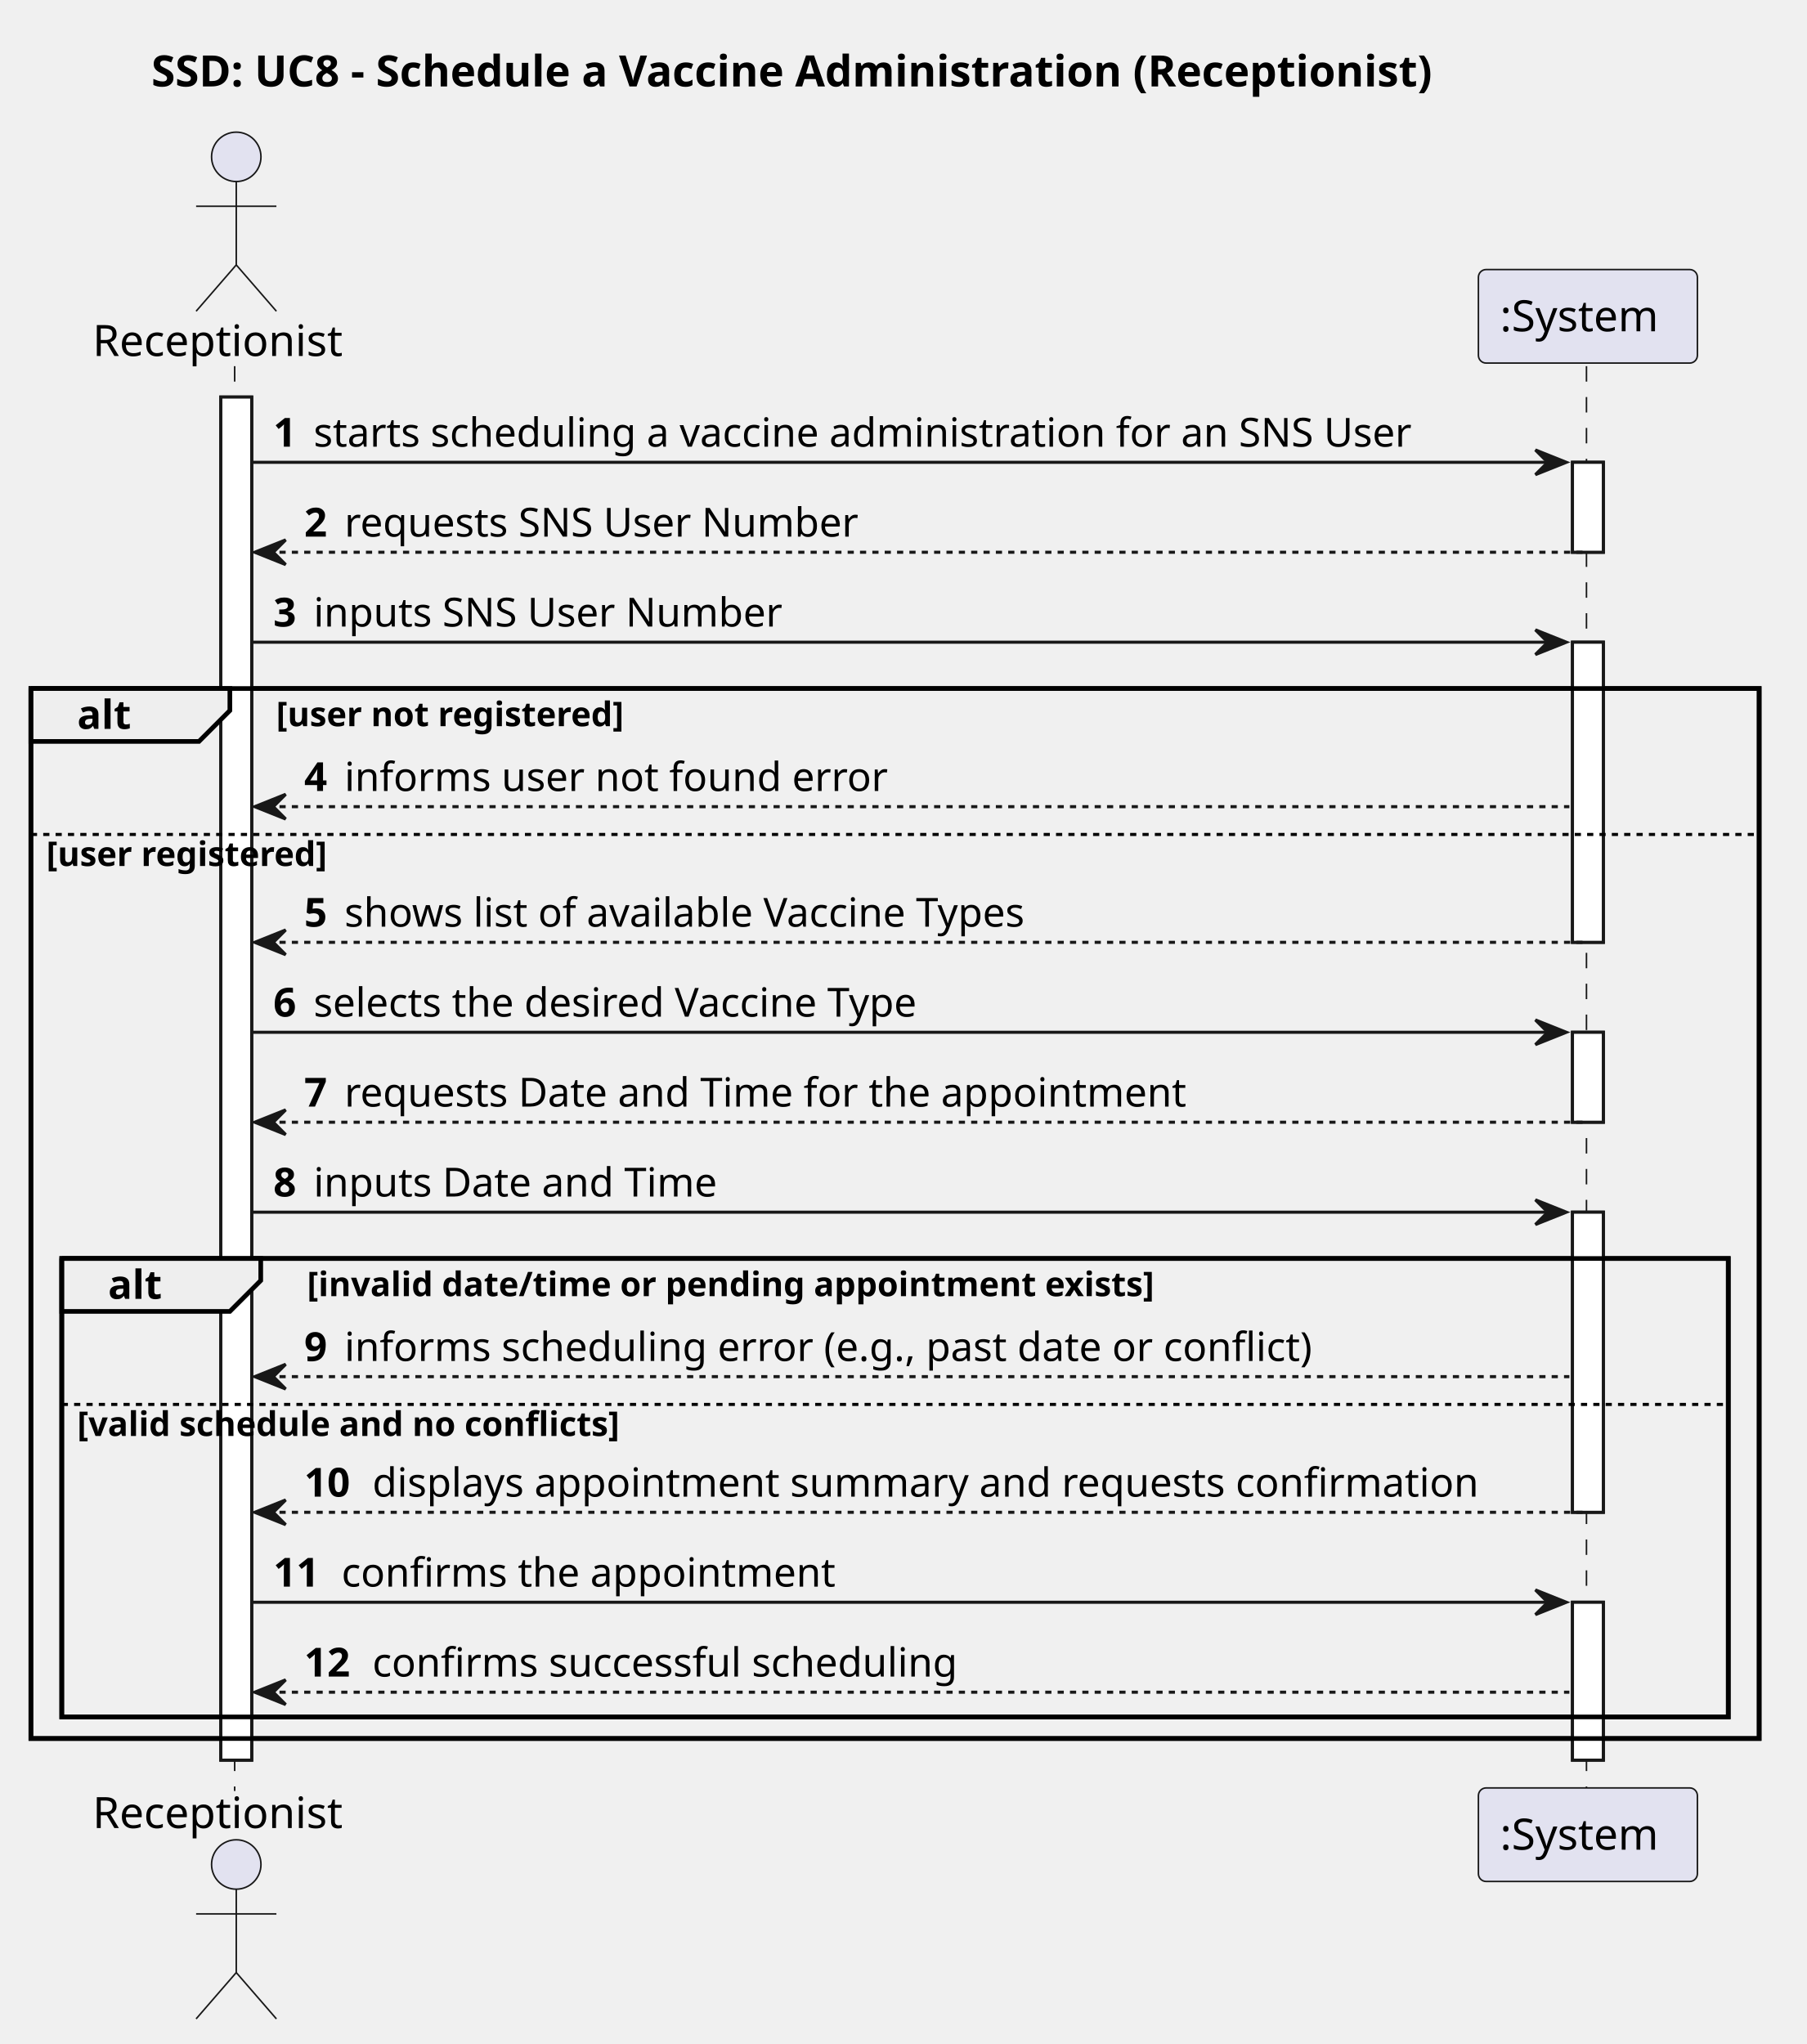
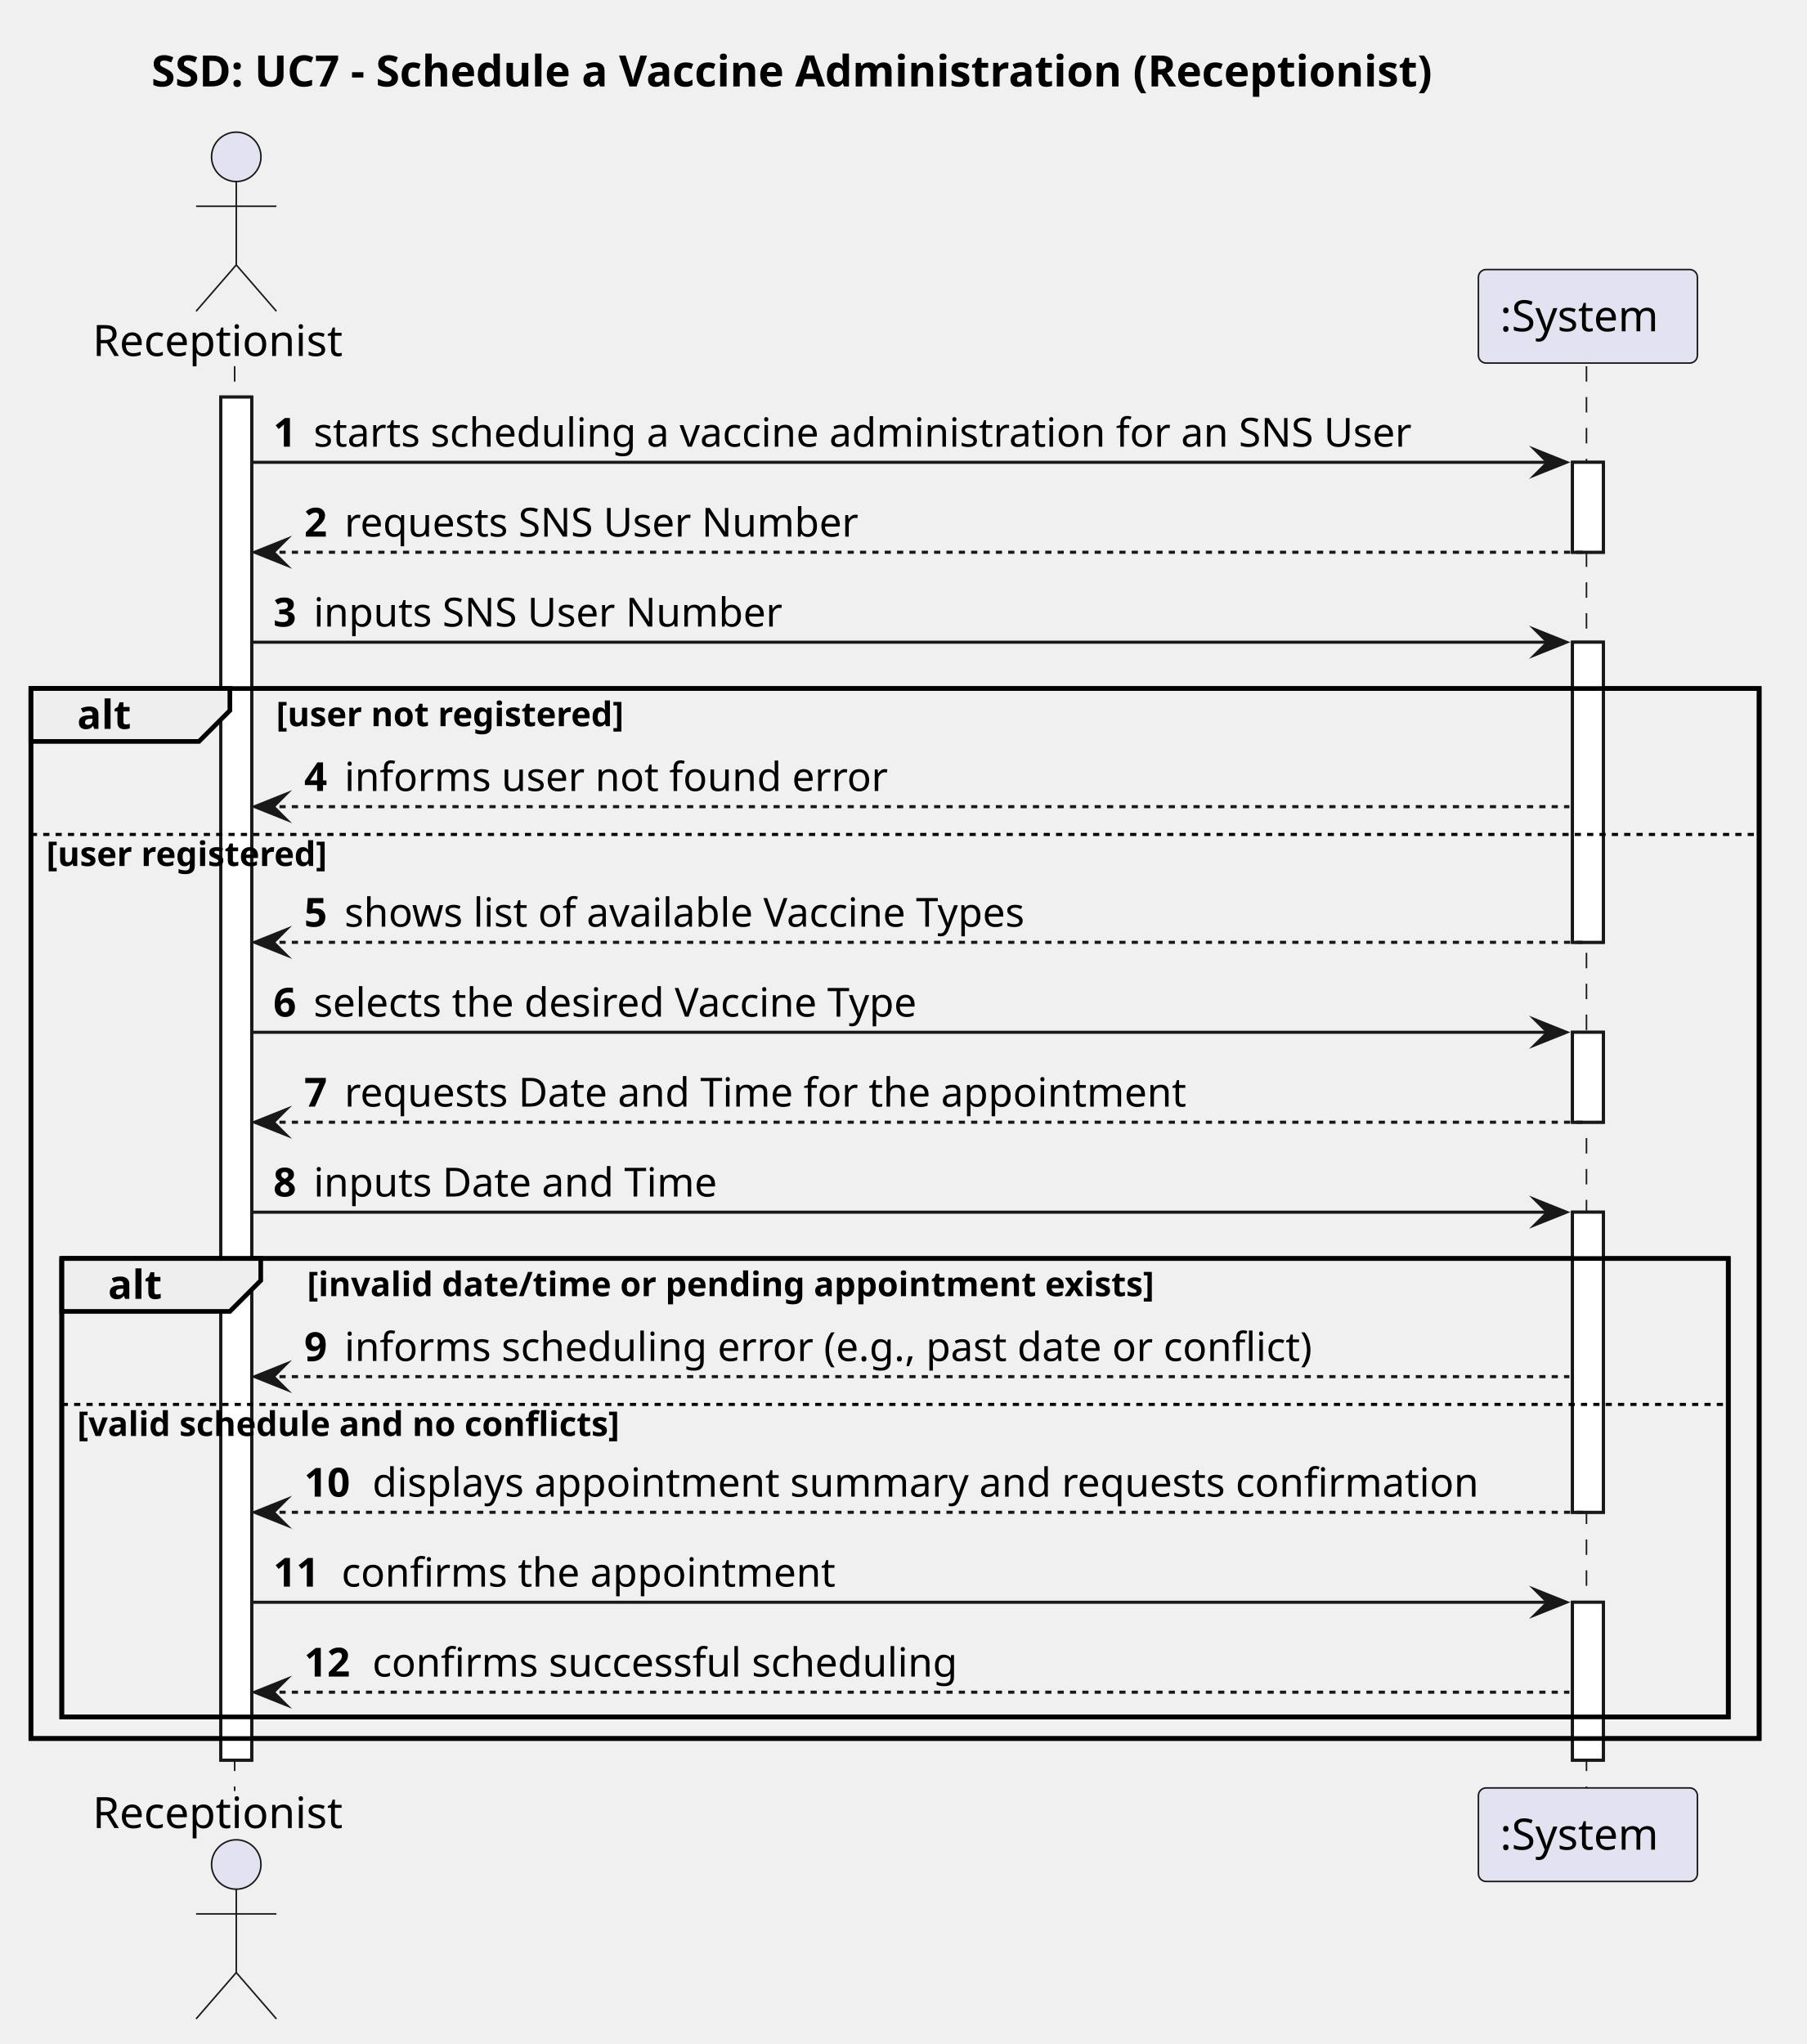
<svg xmlns="http://www.w3.org/2000/svg" contentStyleType="text/css" data-diagram-type="SEQUENCE" height="662px" preserveAspectRatio="none" style="width:585px;height:662px;background:#FFFFFF;" version="1.1" viewBox="0 0 585 662" width="585px" zoomAndPan="magnify">
  <defs />
  <g>
    <g class="title" data-source-line="1">
-       <text fill="#000000" font-family="sans-serif" font-size="14" font-weight="700" lengthAdjust="spacing" textLength="480.662" x="49.025" y="27.995">SSD: UC8 - Schedule a Vaccine Administration (Receptionist)</text>
+       <text fill="#000000" font-family="sans-serif" font-size="14" font-weight="700" lengthAdjust="spacing" textLength="480.662" x="49.025" y="27.995">SSD: UC7 - Schedule a Vaccine Administration (Receptionist)</text>
    </g>
    <g>
      <rect fill="#FFFFFF" height="441.469" style="stroke:#181818;stroke-width:1;" width="10" x="71.514" y="128.594" />
    </g>
    <g>
      <rect fill="#FFFFFF" height="29.133" style="stroke:#181818;stroke-width:1;" width="10" x="509.252" y="149.727" />
    </g>
    <g>
      <rect fill="#FFFFFF" height="97.203" style="stroke:#181818;stroke-width:1;" width="10" x="509.252" y="207.992" />
    </g>
    <g>
      <rect fill="#FFFFFF" height="29.133" style="stroke:#181818;stroke-width:1;" width="10" x="509.252" y="334.328" />
    </g>
    <g>
      <rect fill="#FFFFFF" height="97.203" style="stroke:#181818;stroke-width:1;" width="10" x="509.252" y="392.594" />
    </g>
    <g>
      <rect fill="#FFFFFF" height="51.133" style="stroke:#181818;stroke-width:1;" width="10" x="509.252" y="518.93" />
    </g>
    <rect fill="none" height="340.07" style="stroke:#000000;stroke-width:1.5;" width="559.713" x="10" y="222.992" />
    <rect fill="none" height="148.469" style="stroke:#000000;stroke-width:1.5;" width="539.713" x="20" y="407.594" />
    <g class="participant-lifeline" data-entity-uid="part1" data-qualified-name="Rec" data-source-line="3" id="part1-lifeline">
      <g>
        <rect fill="#000000" fill-opacity="0" height="461.469" width="8" x="72.514" y="118.594" />
        <line style="stroke:#181818;stroke-width:0.5;stroke-dasharray:5,5;" x1="76" x2="76" y1="118.594" y2="580.062" />
      </g>
    </g>
    <g class="participant-lifeline" data-entity-uid="part2" data-qualified-name="System" data-source-line="4" id="part2-lifeline">
      <g>
        <rect fill="#000000" fill-opacity="0" height="461.469" width="8" x="510.252" y="118.594" />
        <line style="stroke:#181818;stroke-width:0.5;stroke-dasharray:5,5;" x1="513.79" x2="513.79" y1="118.594" y2="580.062" />
      </g>
    </g>
    <g class="participant participant-head" data-entity-uid="part1" data-qualified-name="Rec" data-source-line="3" id="part1-head">
      <text fill="#000000" font-family="sans-serif" font-size="14" lengthAdjust="spacing" textLength="87.028" x="30" y="115.292">Receptionist</text>
      <ellipse cx="76.514" cy="50.797" fill="#E2E2F0" rx="8" ry="8" style="stroke:#181818;stroke-width:0.5;" />
      <path d="M76.514,58.797 L76.514,85.797 M63.514,66.797 L89.514,66.797 M76.514,85.797 L63.514,100.797 M76.514,85.797 L89.514,100.797" fill="none" style="stroke:#181818;stroke-width:0.5;" />
    </g>
    <g class="participant participant-tail" data-entity-uid="part1" data-qualified-name="Rec" data-source-line="3" id="part1-tail">
      <text fill="#000000" font-family="sans-serif" font-size="14" lengthAdjust="spacing" textLength="87.028" x="30" y="592.058">Receptionist</text>
      <ellipse cx="76.514" cy="603.859" fill="#E2E2F0" rx="8" ry="8" style="stroke:#181818;stroke-width:0.5;" />
      <path d="M76.514,611.859 L76.514,638.859 M63.514,619.859 L89.514,619.859 M76.514,638.859 L63.514,653.859 M76.514,638.859 L89.514,653.859" fill="none" style="stroke:#181818;stroke-width:0.5;" />
    </g>
    <g class="participant participant-head" data-entity-uid="part2" data-qualified-name="System" data-source-line="4" id="part2-head">
      <rect fill="#E2E2F0" height="30.297" rx="2.5" ry="2.5" style="stroke:#181818;stroke-width:0.5;" width="70.923" x="478.79" y="87.297" />
      <text fill="#000000" font-family="sans-serif" font-size="14" lengthAdjust="spacing" textLength="56.923" x="485.79" y="107.292">:System</text>
    </g>
    <g class="participant participant-tail" data-entity-uid="part2" data-qualified-name="System" data-source-line="4" id="part2-tail">
      <rect fill="#E2E2F0" height="30.297" rx="2.5" ry="2.5" style="stroke:#181818;stroke-width:0.5;" width="70.923" x="478.79" y="579.062" />
      <text fill="#000000" font-family="sans-serif" font-size="14" lengthAdjust="spacing" textLength="56.923" x="485.79" y="599.058">:System</text>
    </g>
    <g>
      <rect fill="#FFFFFF" height="441.469" style="stroke:#181818;stroke-width:1;" width="10" x="71.514" y="128.594" />
    </g>
    <g>
      <rect fill="#FFFFFF" height="29.133" style="stroke:#181818;stroke-width:1;" width="10" x="509.252" y="149.727" />
    </g>
    <g>
      <rect fill="#FFFFFF" height="97.203" style="stroke:#181818;stroke-width:1;" width="10" x="509.252" y="207.992" />
    </g>
    <g>
      <rect fill="#FFFFFF" height="29.133" style="stroke:#181818;stroke-width:1;" width="10" x="509.252" y="334.328" />
    </g>
    <g>
      <rect fill="#FFFFFF" height="97.203" style="stroke:#181818;stroke-width:1;" width="10" x="509.252" y="392.594" />
    </g>
    <g>
      <rect fill="#FFFFFF" height="51.133" style="stroke:#181818;stroke-width:1;" width="10" x="509.252" y="518.93" />
    </g>
    <g class="message" data-entity-1="part1" data-entity-2="part2" data-source-line="9" id="msg1">
-       <polygon fill="#181818" points="497.252,145.727,507.252,149.727,497.252,153.727,501.252,149.727" style="stroke:#181818;stroke-width:1;" />
+       <polygon fill="#181818" points="497.252,145.727,507.252,149.727,497.252,153.727,501.252,149.727" style="stroke:#181818;stroke-width:1;stroke-linejoin:miter;stroke-miterlimit:10;" />
      <line style="stroke:#181818;stroke-width:1;" x1="81.514" x2="503.252" y1="149.727" y2="149.727" />
      <text fill="#000000" font-family="sans-serif" font-size="13" font-weight="700" lengthAdjust="spacing" textLength="9.045" x="88.514" y="144.661">1</text>
      <text fill="#000000" font-family="sans-serif" font-size="13" lengthAdjust="spacing" textLength="382.611" x="101.56" y="144.661">starts scheduling a vaccine administration for an SNS User</text>
    </g>
    <g class="message" data-entity-1="part2" data-entity-2="part1" data-source-line="11" id="msg2">
-       <polygon fill="#181818" points="92.514,174.859,82.514,178.859,92.514,182.859,88.514,178.859" style="stroke:#181818;stroke-width:1;" />
+       <polygon fill="#181818" points="92.514,174.859,82.514,178.859,92.514,182.859,88.514,178.859" style="stroke:#181818;stroke-width:1;stroke-linejoin:miter;stroke-miterlimit:10;" />
      <line style="stroke:#181818;stroke-width:1;stroke-dasharray:2,2;" x1="86.514" x2="513.251" y1="178.859" y2="178.859" />
      <text fill="#000000" font-family="sans-serif" font-size="13" font-weight="700" lengthAdjust="spacing" textLength="9.045" x="98.514" y="173.793">2</text>
      <text fill="#000000" font-family="sans-serif" font-size="13" lengthAdjust="spacing" textLength="176.954" x="111.56" y="173.793">requests SNS User Number</text>
    </g>
    <g class="message" data-entity-1="part1" data-entity-2="part2" data-source-line="14" id="msg3">
-       <polygon fill="#181818" points="497.252,203.992,507.252,207.992,497.252,211.992,501.252,207.992" style="stroke:#181818;stroke-width:1;" />
+       <polygon fill="#181818" points="497.252,203.992,507.252,207.992,497.252,211.992,501.252,207.992" style="stroke:#181818;stroke-width:1;stroke-linejoin:miter;stroke-miterlimit:10;" />
      <line style="stroke:#181818;stroke-width:1;" x1="81.514" x2="503.252" y1="207.992" y2="207.992" />
      <text fill="#000000" font-family="sans-serif" font-size="13" font-weight="700" lengthAdjust="spacing" textLength="9.045" x="88.514" y="202.926">3</text>
      <text fill="#000000" font-family="sans-serif" font-size="13" lengthAdjust="spacing" textLength="160.691" x="101.56" y="202.926">inputs SNS User Number</text>
    </g>
    <path d="M10,222.992 L74.443,222.992 L74.443,230.125 L64.443,240.125 L10,240.125 L10,222.992" fill="#EEEEEE" style="stroke:#000000;stroke-width:1.5;" />
    <rect fill="none" height="340.07" style="stroke:#000000;stroke-width:1.5;" width="559.713" x="10" y="222.992" />
    <text fill="#000000" font-family="sans-serif" font-size="13" font-weight="700" lengthAdjust="spacing" textLength="19.443" x="25" y="236.059">alt</text>
    <text fill="#000000" font-family="sans-serif" font-size="11" font-weight="700" lengthAdjust="spacing" textLength="130.179" x="89.443" y="235.203">[user not registered]</text>
    <g class="message" data-entity-1="part2" data-entity-2="part1" data-source-line="18" id="msg4">
-       <polygon fill="#181818" points="92.514,257.258,82.514,261.258,92.514,265.258,88.514,261.258" style="stroke:#181818;stroke-width:1;" />
+       <polygon fill="#181818" points="92.514,257.258,82.514,261.258,92.514,265.258,88.514,261.258" style="stroke:#181818;stroke-width:1;stroke-linejoin:miter;stroke-miterlimit:10;" />
      <line style="stroke:#181818;stroke-width:1;stroke-dasharray:2,2;" x1="86.514" x2="508.252" y1="261.258" y2="261.258" />
      <text fill="#000000" font-family="sans-serif" font-size="13" font-weight="700" lengthAdjust="spacing" textLength="9.045" x="98.514" y="256.192">4</text>
      <text fill="#000000" font-family="sans-serif" font-size="13" lengthAdjust="spacing" textLength="184.583" x="111.56" y="256.192">informs user not found error</text>
    </g>
    <line style="stroke:#000000;stroke-width:1;stroke-dasharray:2,2;" x1="10" x2="569.713" y1="270.258" y2="270.258" />
    <text fill="#000000" font-family="sans-serif" font-size="11" font-weight="700" lengthAdjust="spacing" textLength="105.703" x="15" y="280.468">[user registered]</text>
    <g class="message" data-entity-1="part2" data-entity-2="part1" data-source-line="20" id="msg5">
-       <polygon fill="#181818" points="92.514,301.195,82.514,305.195,92.514,309.195,88.514,305.195" style="stroke:#181818;stroke-width:1;" />
+       <polygon fill="#181818" points="92.514,301.195,82.514,305.195,92.514,309.195,88.514,305.195" style="stroke:#181818;stroke-width:1;stroke-linejoin:miter;stroke-miterlimit:10;" />
      <line style="stroke:#181818;stroke-width:1;stroke-dasharray:2,2;" x1="86.514" x2="513.251" y1="305.195" y2="305.195" />
      <text fill="#000000" font-family="sans-serif" font-size="13" font-weight="700" lengthAdjust="spacing" textLength="9.045" x="98.514" y="300.129">5</text>
      <text fill="#000000" font-family="sans-serif" font-size="13" lengthAdjust="spacing" textLength="240.995" x="111.56" y="300.129">shows list of available Vaccine Types</text>
    </g>
    <g class="message" data-entity-1="part1" data-entity-2="part2" data-source-line="23" id="msg6">
-       <polygon fill="#181818" points="497.252,330.328,507.252,334.328,497.252,338.328,501.252,334.328" style="stroke:#181818;stroke-width:1;" />
+       <polygon fill="#181818" points="497.252,330.328,507.252,334.328,497.252,338.328,501.252,334.328" style="stroke:#181818;stroke-width:1;stroke-linejoin:miter;stroke-miterlimit:10;" />
      <line style="stroke:#181818;stroke-width:1;" x1="81.514" x2="503.252" y1="334.328" y2="334.328" />
      <text fill="#000000" font-family="sans-serif" font-size="13" font-weight="700" lengthAdjust="spacing" textLength="9.045" x="88.514" y="329.262">6</text>
      <text fill="#000000" font-family="sans-serif" font-size="13" lengthAdjust="spacing" textLength="214.379" x="101.56" y="329.262">selects the desired Vaccine Type</text>
    </g>
    <g class="message" data-entity-1="part2" data-entity-2="part1" data-source-line="25" id="msg7">
-       <polygon fill="#181818" points="92.514,359.461,82.514,363.461,92.514,367.461,88.514,363.461" style="stroke:#181818;stroke-width:1;" />
+       <polygon fill="#181818" points="92.514,359.461,82.514,363.461,92.514,367.461,88.514,363.461" style="stroke:#181818;stroke-width:1;stroke-linejoin:miter;stroke-miterlimit:10;" />
      <line style="stroke:#181818;stroke-width:1;stroke-dasharray:2,2;" x1="86.514" x2="513.251" y1="363.461" y2="363.461" />
      <text fill="#000000" font-family="sans-serif" font-size="13" font-weight="700" lengthAdjust="spacing" textLength="9.045" x="98.514" y="358.395">7</text>
      <text fill="#000000" font-family="sans-serif" font-size="13" lengthAdjust="spacing" textLength="291.592" x="111.56" y="358.395">requests Date and Time for the appointment</text>
    </g>
    <g class="message" data-entity-1="part1" data-entity-2="part2" data-source-line="28" id="msg8">
-       <polygon fill="#181818" points="497.252,388.594,507.252,392.594,497.252,396.594,501.252,392.594" style="stroke:#181818;stroke-width:1;" />
+       <polygon fill="#181818" points="497.252,388.594,507.252,392.594,497.252,396.594,501.252,392.594" style="stroke:#181818;stroke-width:1;stroke-linejoin:miter;stroke-miterlimit:10;" />
      <line style="stroke:#181818;stroke-width:1;" x1="81.514" x2="503.252" y1="392.594" y2="392.594" />
      <text fill="#000000" font-family="sans-serif" font-size="13" font-weight="700" lengthAdjust="spacing" textLength="9.045" x="88.514" y="387.528">8</text>
      <text fill="#000000" font-family="sans-serif" font-size="13" lengthAdjust="spacing" textLength="140.353" x="101.56" y="387.528">inputs Date and Time</text>
    </g>
    <path d="M20,407.594 L84.443,407.594 L84.443,414.727 L74.443,424.727 L20,424.727 L20,407.594" fill="#EEEEEE" style="stroke:#000000;stroke-width:1.5;" />
    <rect fill="none" height="148.469" style="stroke:#000000;stroke-width:1.5;" width="539.713" x="20" y="407.594" />
    <text fill="#000000" font-family="sans-serif" font-size="13" font-weight="700" lengthAdjust="spacing" textLength="19.443" x="35" y="420.661">alt</text>
    <text fill="#000000" font-family="sans-serif" font-size="11" font-weight="700" lengthAdjust="spacing" textLength="310.573" x="99.443" y="419.804">[invalid date/time or pending appointment exists]</text>
    <g class="message" data-entity-1="part2" data-entity-2="part1" data-source-line="32" id="msg9">
-       <polygon fill="#181818" points="92.514,441.859,82.514,445.859,92.514,449.859,88.514,445.859" style="stroke:#181818;stroke-width:1;" />
+       <polygon fill="#181818" points="92.514,441.859,82.514,445.859,92.514,449.859,88.514,445.859" style="stroke:#181818;stroke-width:1;stroke-linejoin:miter;stroke-miterlimit:10;" />
      <line style="stroke:#181818;stroke-width:1;stroke-dasharray:2,2;" x1="86.514" x2="508.252" y1="445.859" y2="445.859" />
      <text fill="#000000" font-family="sans-serif" font-size="13" font-weight="700" lengthAdjust="spacing" textLength="9.045" x="98.514" y="440.793">9</text>
      <text fill="#000000" font-family="sans-serif" font-size="13" lengthAdjust="spacing" textLength="337.315" x="111.56" y="440.793">informs scheduling error (e.g., past date or conflict)</text>
    </g>
    <line style="stroke:#000000;stroke-width:1;stroke-dasharray:2,2;" x1="20" x2="559.713" y1="454.859" y2="454.859" />
    <text fill="#000000" font-family="sans-serif" font-size="11" font-weight="700" lengthAdjust="spacing" textLength="201.754" x="25" y="465.07">[valid schedule and no conflicts]</text>
    <g class="message" data-entity-1="part2" data-entity-2="part1" data-source-line="34" id="msg10">
-       <polygon fill="#181818" points="92.514,485.797,82.514,489.797,92.514,493.797,88.514,489.797" style="stroke:#181818;stroke-width:1;" />
+       <polygon fill="#181818" points="92.514,485.797,82.514,489.797,92.514,493.797,88.514,489.797" style="stroke:#181818;stroke-width:1;stroke-linejoin:miter;stroke-miterlimit:10;" />
      <line style="stroke:#181818;stroke-width:1;stroke-dasharray:2,2;" x1="86.514" x2="513.251" y1="489.797" y2="489.797" />
      <text fill="#000000" font-family="sans-serif" font-size="13" font-weight="700" lengthAdjust="spacing" textLength="18.091" x="98.514" y="484.731">10</text>
      <text fill="#000000" font-family="sans-serif" font-size="13" lengthAdjust="spacing" textLength="381.647" x="120.605" y="484.731">displays appointment summary and requests confirmation</text>
    </g>
    <g class="message" data-entity-1="part1" data-entity-2="part2" data-source-line="37" id="msg11">
-       <polygon fill="#181818" points="497.252,514.93,507.252,518.93,497.252,522.93,501.252,518.93" style="stroke:#181818;stroke-width:1;" />
+       <polygon fill="#181818" points="497.252,514.93,507.252,518.93,497.252,522.93,501.252,518.93" style="stroke:#181818;stroke-width:1;stroke-linejoin:miter;stroke-miterlimit:10;" />
      <line style="stroke:#181818;stroke-width:1;" x1="81.514" x2="503.252" y1="518.93" y2="518.93" />
      <text fill="#000000" font-family="sans-serif" font-size="13" font-weight="700" lengthAdjust="spacing" textLength="18.091" x="88.514" y="513.864">11</text>
      <text fill="#000000" font-family="sans-serif" font-size="13" lengthAdjust="spacing" textLength="169.279" x="110.605" y="513.864">confirms the appointment</text>
    </g>
    <g class="message" data-entity-1="part2" data-entity-2="part1" data-source-line="39" id="msg12">
-       <polygon fill="#181818" points="92.514,544.062,82.514,548.062,92.514,552.062,88.514,548.062" style="stroke:#181818;stroke-width:1;" />
+       <polygon fill="#181818" points="92.514,544.062,82.514,548.062,92.514,552.062,88.514,548.062" style="stroke:#181818;stroke-width:1;stroke-linejoin:miter;stroke-miterlimit:10;" />
      <line style="stroke:#181818;stroke-width:1;stroke-dasharray:2,2;" x1="86.514" x2="508.252" y1="548.062" y2="548.062" />
      <text fill="#000000" font-family="sans-serif" font-size="13" font-weight="700" lengthAdjust="spacing" textLength="18.091" x="98.514" y="542.997">12</text>
      <text fill="#000000" font-family="sans-serif" font-size="13" lengthAdjust="spacing" textLength="202.217" x="120.605" y="542.997">confirms successful scheduling</text>
    </g>
  </g>
</svg>
